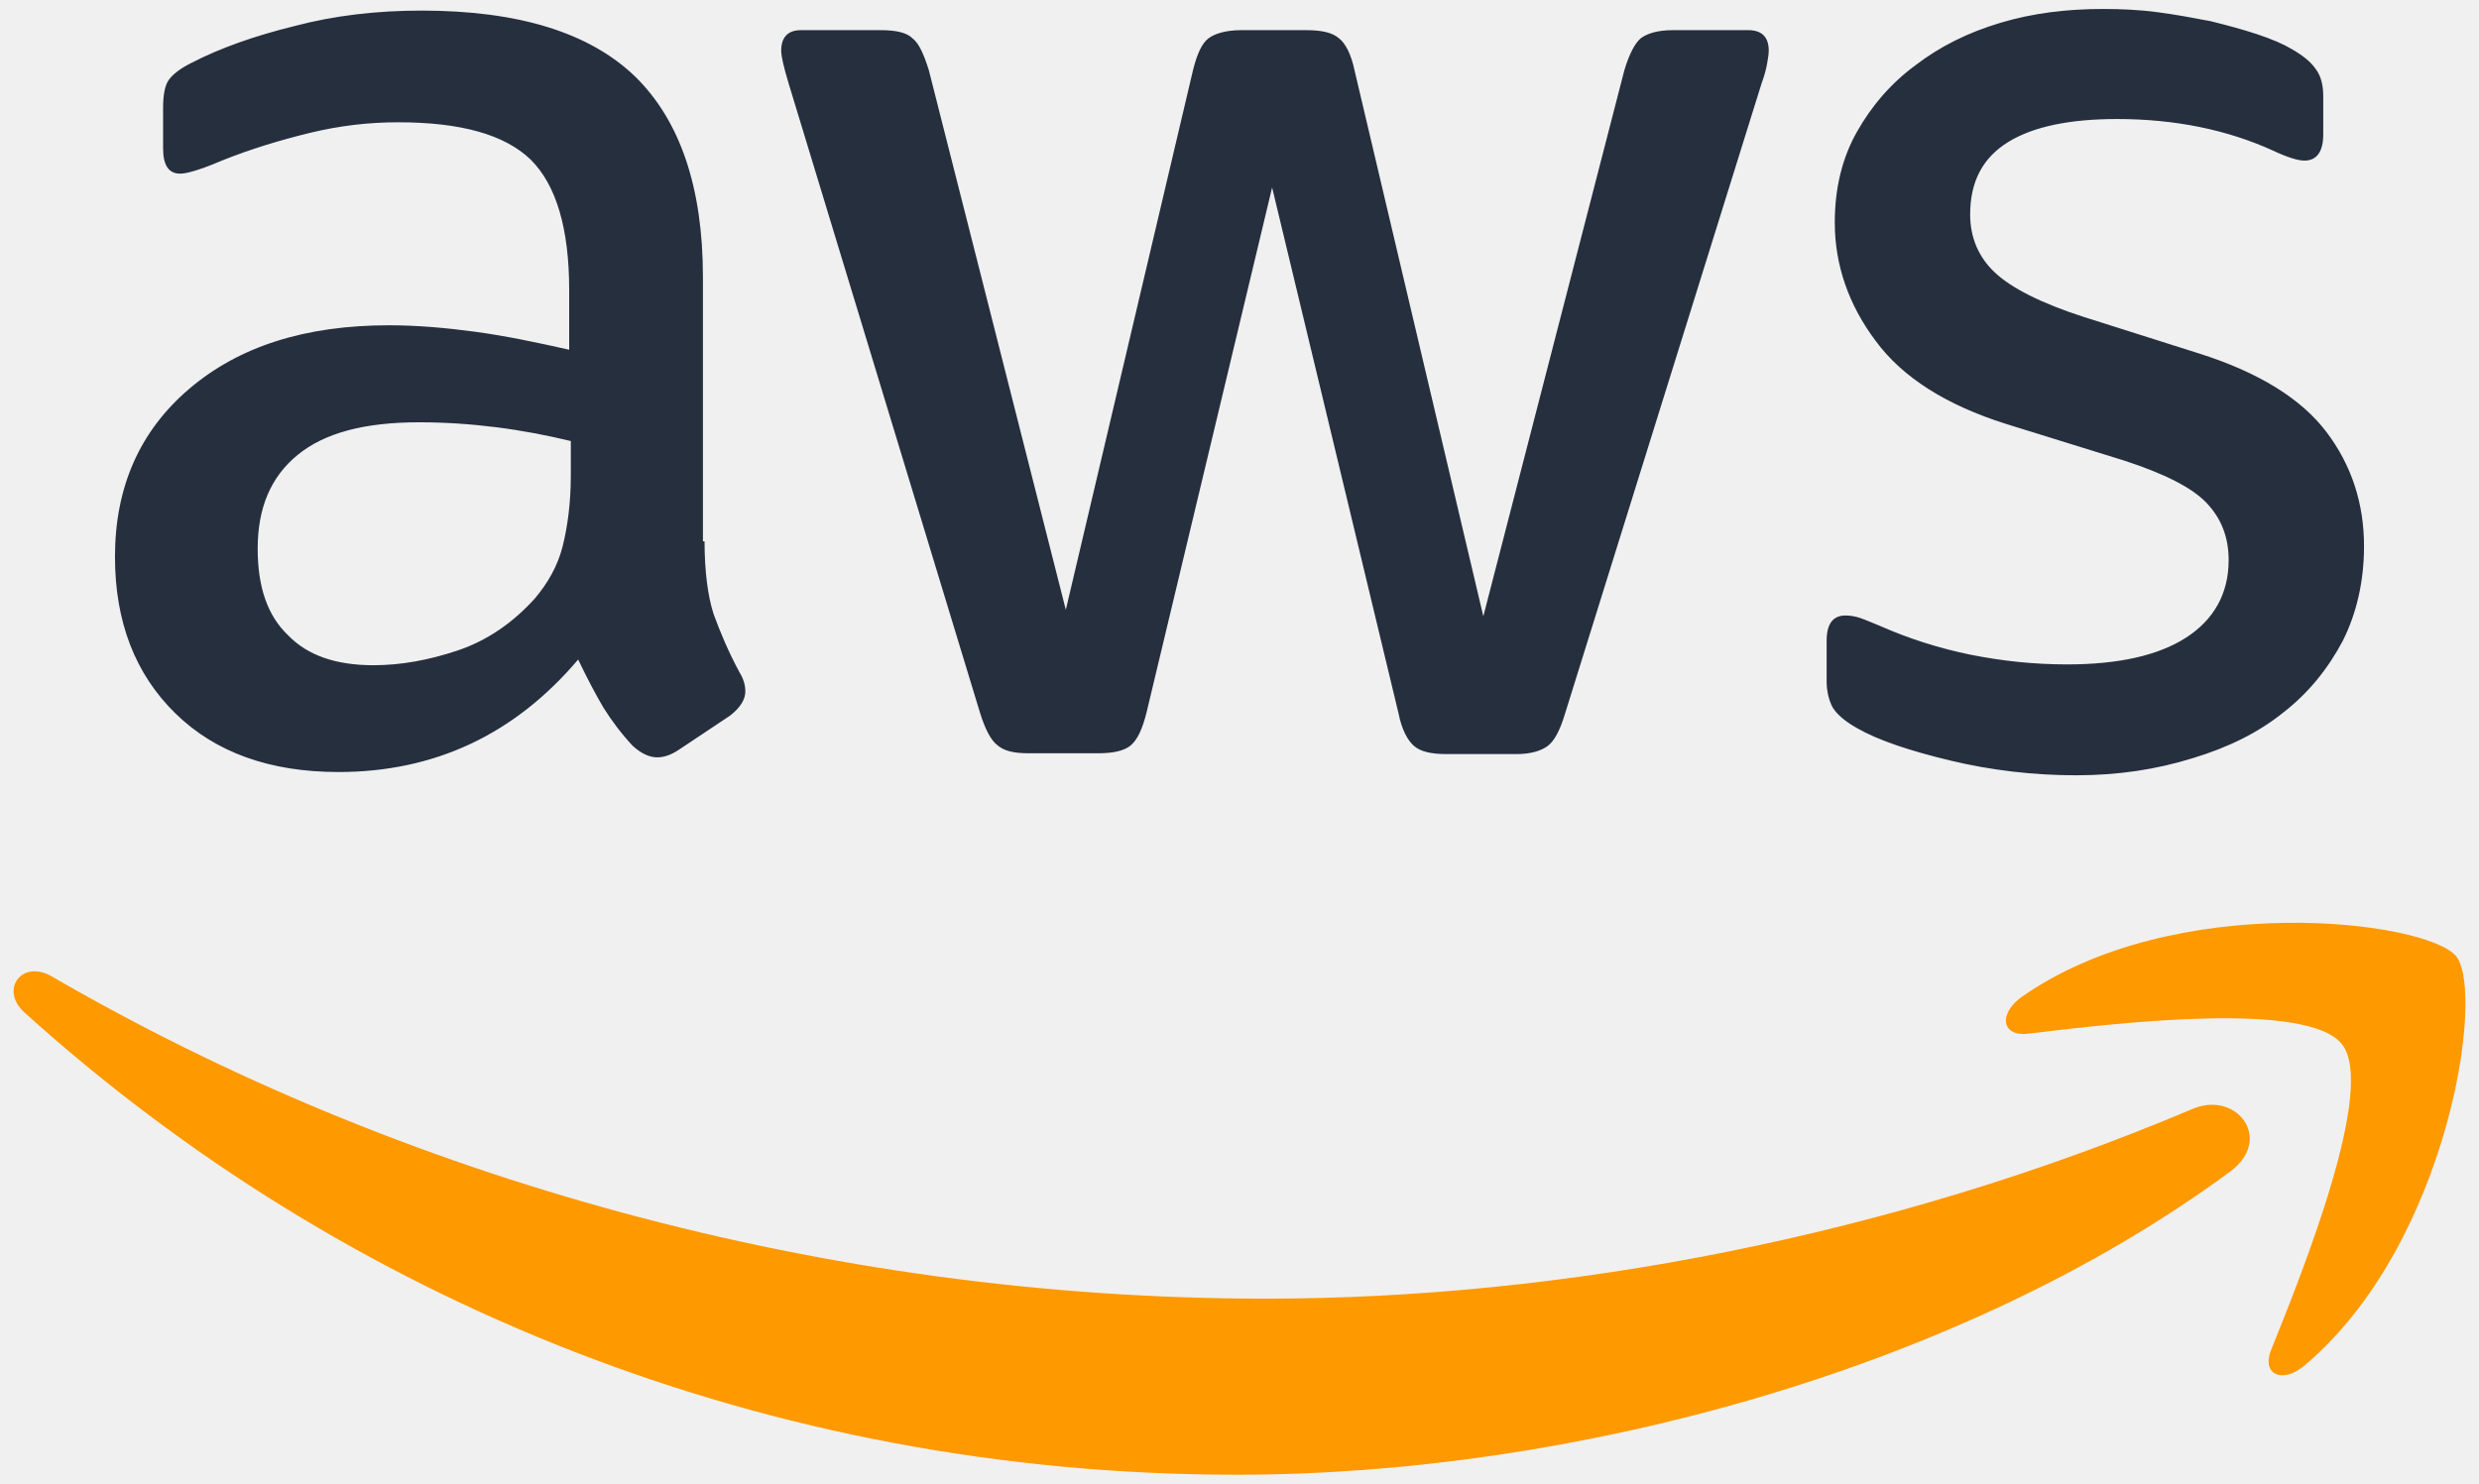
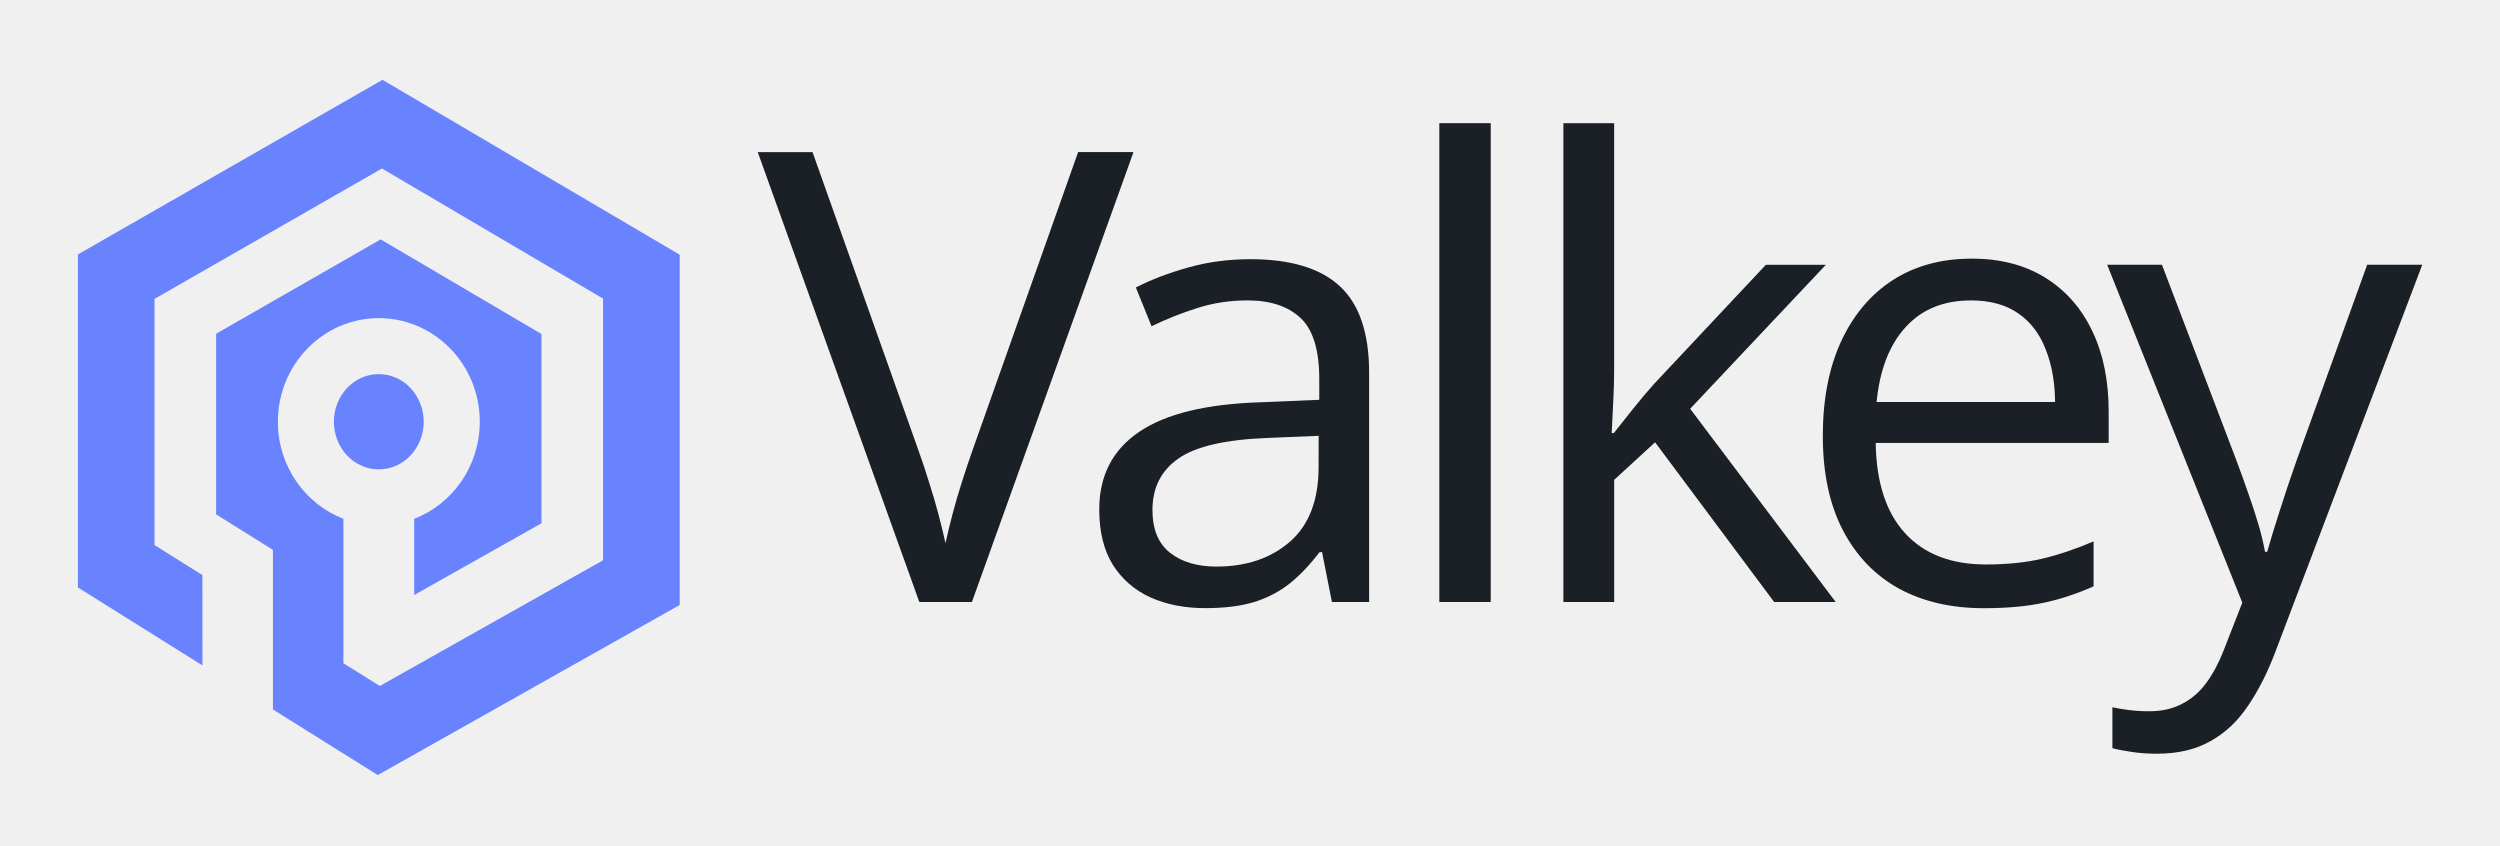
- <svg xmlns="http://www.w3.org/2000/svg" version="1.1" id="Layer_1" x="0px" y="0px" viewBox="0 0 304 182" style="enable-background:new 0 0 304 182;" xml:space="preserve">
-   <style type="text/css">
- 	.st0{fill:#252F3E;}
- 	.st1{fill-rule:evenodd;clip-rule:evenodd;fill:#FF9900;}
- </style>
-   <g>
-     <path class="st0" d="M86.4,66.4c0,3.7,0.4,6.7,1.1,8.9c0.8,2.2,1.8,4.6,3.2,7.2c0.5,0.8,0.7,1.6,0.7,2.3c0,1-0.6,2-1.9,3l-6.3,4.2   c-0.9,0.6-1.8,0.9-2.6,0.9c-1,0-2-0.5-3-1.4C76.2,90,75,88.4,74,86.8c-1-1.7-2-3.6-3.1-5.9c-7.8,9.2-17.6,13.8-29.4,13.8   c-8.4,0-15.1-2.4-20-7.2c-4.9-4.8-7.4-11.2-7.4-19.2c0-8.5,3-15.4,9.1-20.6c6.1-5.2,14.2-7.8,24.5-7.8c3.4,0,6.9,0.3,10.6,0.8   c3.7,0.5,7.5,1.3,11.5,2.2v-7.3c0-7.6-1.6-12.9-4.7-16c-3.2-3.1-8.6-4.6-16.3-4.6c-3.5,0-7.1,0.4-10.8,1.3c-3.7,0.9-7.3,2-10.8,3.4   c-1.6,0.7-2.8,1.1-3.5,1.3c-0.7,0.2-1.2,0.3-1.6,0.3c-1.4,0-2.1-1-2.1-3.1v-4.9c0-1.6,0.2-2.8,0.7-3.5c0.5-0.7,1.4-1.4,2.8-2.1   c3.5-1.8,7.7-3.3,12.6-4.5c4.9-1.3,10.1-1.9,15.6-1.9c11.9,0,20.6,2.7,26.2,8.1c5.5,5.4,8.3,13.6,8.3,24.6V66.4z M45.8,81.6   c3.3,0,6.7-0.6,10.3-1.8c3.6-1.2,6.8-3.4,9.5-6.4c1.6-1.9,2.8-4,3.4-6.4c0.6-2.4,1-5.3,1-8.7v-4.2c-2.9-0.7-6-1.3-9.2-1.7   c-3.2-0.4-6.3-0.6-9.4-0.6c-6.7,0-11.6,1.3-14.9,4c-3.3,2.7-4.9,6.5-4.9,11.5c0,4.7,1.2,8.2,3.7,10.6   C37.7,80.4,41.2,81.6,45.8,81.6z M126.1,92.4c-1.8,0-3-0.3-3.8-1c-0.8-0.6-1.5-2-2.1-3.9L96.7,10.2c-0.6-2-0.9-3.3-0.9-4   c0-1.6,0.8-2.5,2.4-2.5h9.8c1.9,0,3.2,0.3,3.9,1c0.8,0.6,1.4,2,2,3.9l16.8,66.2l15.6-66.2c0.5-2,1.1-3.3,1.9-3.9c0.8-0.6,2.2-1,4-1   h8c1.9,0,3.2,0.3,4,1c0.8,0.6,1.5,2,1.9,3.9l15.8,67l17.3-67c0.6-2,1.3-3.3,2-3.9c0.8-0.6,2.1-1,3.9-1h9.3c1.6,0,2.5,0.8,2.5,2.5   c0,0.5-0.1,1-0.2,1.6c-0.1,0.6-0.3,1.4-0.7,2.5l-24.1,77.3c-0.6,2-1.3,3.3-2.1,3.9c-0.8,0.6-2.1,1-3.8,1h-8.6c-1.9,0-3.2-0.3-4-1   c-0.8-0.7-1.5-2-1.9-4L156,23l-15.4,64.4c-0.5,2-1.1,3.3-1.9,4c-0.8,0.7-2.2,1-4,1H126.1z M254.6,95.1c-5.2,0-10.4-0.6-15.4-1.8   c-5-1.2-8.9-2.5-11.5-4c-1.6-0.9-2.7-1.9-3.1-2.8c-0.4-0.9-0.6-1.9-0.6-2.8v-5.1c0-2.1,0.8-3.1,2.3-3.1c0.6,0,1.2,0.1,1.8,0.3   c0.6,0.2,1.5,0.6,2.5,1c3.4,1.5,7.1,2.7,11,3.5c4,0.8,7.9,1.2,11.9,1.2c6.3,0,11.2-1.1,14.6-3.3c3.4-2.2,5.2-5.4,5.2-9.5   c0-2.8-0.9-5.1-2.7-7c-1.8-1.9-5.2-3.6-10.1-5.2L246,52c-7.3-2.3-12.7-5.7-16-10.2c-3.3-4.4-5-9.3-5-14.5c0-4.2,0.9-7.9,2.7-11.1   c1.8-3.2,4.2-6,7.2-8.2c3-2.3,6.4-4,10.4-5.2c4-1.2,8.2-1.7,12.6-1.7c2.2,0,4.5,0.1,6.7,0.4c2.3,0.3,4.4,0.7,6.5,1.1   c2,0.5,3.9,1,5.7,1.6c1.8,0.6,3.2,1.2,4.2,1.8c1.4,0.8,2.4,1.6,3,2.5c0.6,0.8,0.9,1.9,0.9,3.3v4.7c0,2.1-0.8,3.2-2.3,3.2   c-0.8,0-2.1-0.4-3.8-1.2c-5.7-2.6-12.1-3.9-19.2-3.9c-5.7,0-10.2,0.9-13.3,2.8c-3.1,1.9-4.7,4.8-4.7,8.9c0,2.8,1,5.2,3,7.1   c2,1.9,5.7,3.8,11,5.5l14.2,4.5c7.2,2.3,12.4,5.5,15.5,9.6c3.1,4.1,4.6,8.8,4.6,14c0,4.3-0.9,8.2-2.6,11.6   c-1.8,3.4-4.2,6.4-7.3,8.8c-3.1,2.5-6.8,4.3-11.1,5.6C264.4,94.4,259.7,95.1,254.6,95.1z" />
-     <g>
-       <path class="st1" d="M273.5,143.7c-32.9,24.3-80.7,37.2-121.8,37.2c-57.6,0-109.5-21.3-148.7-56.7c-3.1-2.8-0.3-6.6,3.4-4.4    c42.4,24.6,94.7,39.5,148.8,39.5c36.5,0,76.6-7.6,113.5-23.2C274.2,133.6,278.9,139.7,273.5,143.7z" />
-       <path class="st1" d="M287.2,128.1c-4.2-5.4-27.8-2.6-38.5-1.3c-3.2,0.4-3.7-2.4-0.8-4.5c18.8-13.2,49.7-9.4,53.3-5    c3.6,4.5-1,35.4-18.6,50.2c-2.7,2.3-5.3,1.1-4.1-1.9C282.5,155.7,291.4,133.4,287.2,128.1z" />
+ <svg xmlns="http://www.w3.org/2000/svg" width="66.301mm" height="22.417mm" viewBox="0 0 66.301 22.417" version="1.1" id="svg2455" xml:space="preserve">
+   <defs id="defs2452" />
+   <g id="layer1" transform="translate(-6.897405,-41.29821)">
+     <rect style="fill:#ffffff;fill-opacity:0;stroke:none;stroke-width:0.245;stroke-linecap:round;stroke-dasharray:none;stroke-opacity:1" id="rect12130" width="66.301" height="22.417" x="6.897" y="41.298" />
+     <path id="path11949" fill="#123678" fill-rule="evenodd" stroke="none" d="m 12.266,58.945 -3.303,-2.067 v -8.832 l 8.078,-4.631 7.882,4.638 v 9.29 l -8.007,4.51 -2.78,-1.739 v -3.724 -0.508 l -1.507,-0.943 v -4.79 l 4.364,-2.502 4.265,2.51 v 5.019 l -3.376,1.902 v -2.021 c 1.012,-0.39 1.739,-1.392 1.739,-2.574 0,-1.524 -1.207,-2.748 -2.677,-2.748 -1.47,0 -2.677,1.224 -2.677,2.748 0,1.182 0.726,2.184 1.738,2.574 v 3.83 l 0.965,0.604 5.92,-3.334 v -6.94 l -5.863,-3.45 -6.032,3.458 v 6.529 l 1.27,0.795 z m 4.677,-7.725 c 0.665,0 1.191,0.573 1.191,1.263 0,0.69 -0.526,1.263 -1.191,1.263 -0.665,0 -1.191,-0.573 -1.191,-1.263 0,-0.69 0.526,-1.263 1.191,-1.263 z" style="fill:#6983ff;fill-opacity:1;stroke-width:0.265" />
+     <g aria-label="Valkey" id="text11953" style="font-size:16.714px;font-family:'Open Sans';-inkscape-font-specification:'Open Sans';letter-spacing:-0.929px;fill:#1a2026;stroke-width:7.403;stroke-linecap:round">
+       <path d="M 36.958,45.332 32.673,57.263 H 31.278 L 26.993,45.332 h 1.453 l 2.791,7.859 q 0.171,0.473 0.302,0.906 0.139,0.433 0.245,0.832 0.106,0.4 0.188,0.775 0.082,-0.375 0.188,-0.775 0.106,-0.408 0.245,-0.841 0.139,-0.441 0.31,-0.922 l 2.775,-7.835 z" id="path40150" />
+       <path d="m 40.057,48.172 q 1.6,0 2.375,0.718 0.775,0.718 0.775,2.293 v 6.08 h -0.987 l -0.261,-1.322 h -0.065 q -0.375,0.49 -0.783,0.824 -0.408,0.326 -0.947,0.498 -0.53,0.163 -1.306,0.163 -0.816,0 -1.453,-0.286 -0.628,-0.286 -0.996,-0.865 -0.359,-0.579 -0.359,-1.469 0,-1.338 1.061,-2.057 1.061,-0.718 3.232,-0.783 l 1.542,-0.065 v -0.547 q 0,-1.159 -0.498,-1.624 -0.498,-0.465 -1.404,-0.465 -0.702,0 -1.338,0.204 -0.637,0.204 -1.208,0.481 l -0.416,-1.028 q 0.604,-0.31 1.387,-0.53 0.783,-0.22 1.649,-0.22 z m 1.812,4.684 -1.363,0.057 q -1.673,0.065 -2.359,0.547 -0.686,0.481 -0.686,1.363 0,0.767 0.465,1.134 0.465,0.367 1.232,0.367 1.192,0 1.95,-0.661 0.759,-0.661 0.759,-1.983 z" id="path40152" />
+       <path d="M 46.432,57.263 H 45.069 V 44.565 h 1.363 z" id="path40154" />
+       <path d="m 49.705,44.565 v 6.594 q 0,0.326 -0.024,0.8 -0.024,0.465 -0.041,0.824 h 0.057 q 0.171,-0.212 0.498,-0.628 0.335,-0.416 0.563,-0.669 l 2.971,-3.166 h 1.591 l -3.599,3.819 3.86,5.125 h -1.632 l -3.158,-4.236 -1.085,0.996 v 3.24 H 48.359 V 44.565 Z" style="letter-spacing:-1.405px" id="path40156" />
+       <path d="m 59.179,48.156 q 1.143,0 1.959,0.506 0.816,0.506 1.249,1.42 0.433,0.906 0.433,2.122 v 0.841 h -6.178 q 0.024,1.575 0.783,2.399 0.759,0.824 2.138,0.824 0.849,0 1.502,-0.155 0.653,-0.155 1.355,-0.457 v 1.192 q -0.677,0.302 -1.347,0.441 -0.661,0.139 -1.567,0.139 -1.289,0 -2.252,-0.522 -0.955,-0.53 -1.485,-1.551 -0.53,-1.02 -0.53,-2.497 0,-1.444 0.481,-2.497 0.49,-1.061 1.371,-1.632 0.89,-0.571 2.089,-0.571 z m -0.016,1.11 q -1.085,0 -1.73,0.71 -0.645,0.71 -0.767,1.983 h 4.733 q -0.008,-0.8 -0.253,-1.404 -0.237,-0.612 -0.726,-0.947 -0.49,-0.343 -1.257,-0.343 z" style="letter-spacing:-0.929px" id="path40158" />
+       <path d="m 62.78,48.319 h 1.453 l 1.975,5.19 q 0.171,0.457 0.318,0.881 0.147,0.416 0.261,0.8 0.114,0.384 0.18,0.743 h 0.057 q 0.114,-0.408 0.326,-1.069 0.212,-0.669 0.457,-1.363 L 69.676,48.319 h 1.461 l -3.893,10.258 q -0.31,0.824 -0.726,1.436 -0.408,0.612 -0.996,0.939 -0.588,0.335 -1.42,0.335 -0.384,0 -0.677,-0.049 -0.294,-0.041 -0.506,-0.098 v -1.085 q 0.18,0.041 0.433,0.073 0.261,0.033 0.539,0.033 0.506,0 0.873,-0.196 0.375,-0.188 0.645,-0.555 0.269,-0.367 0.465,-0.873 l 0.49,-1.257 z" id="path40160" />
    </g>
  </g>
</svg>
